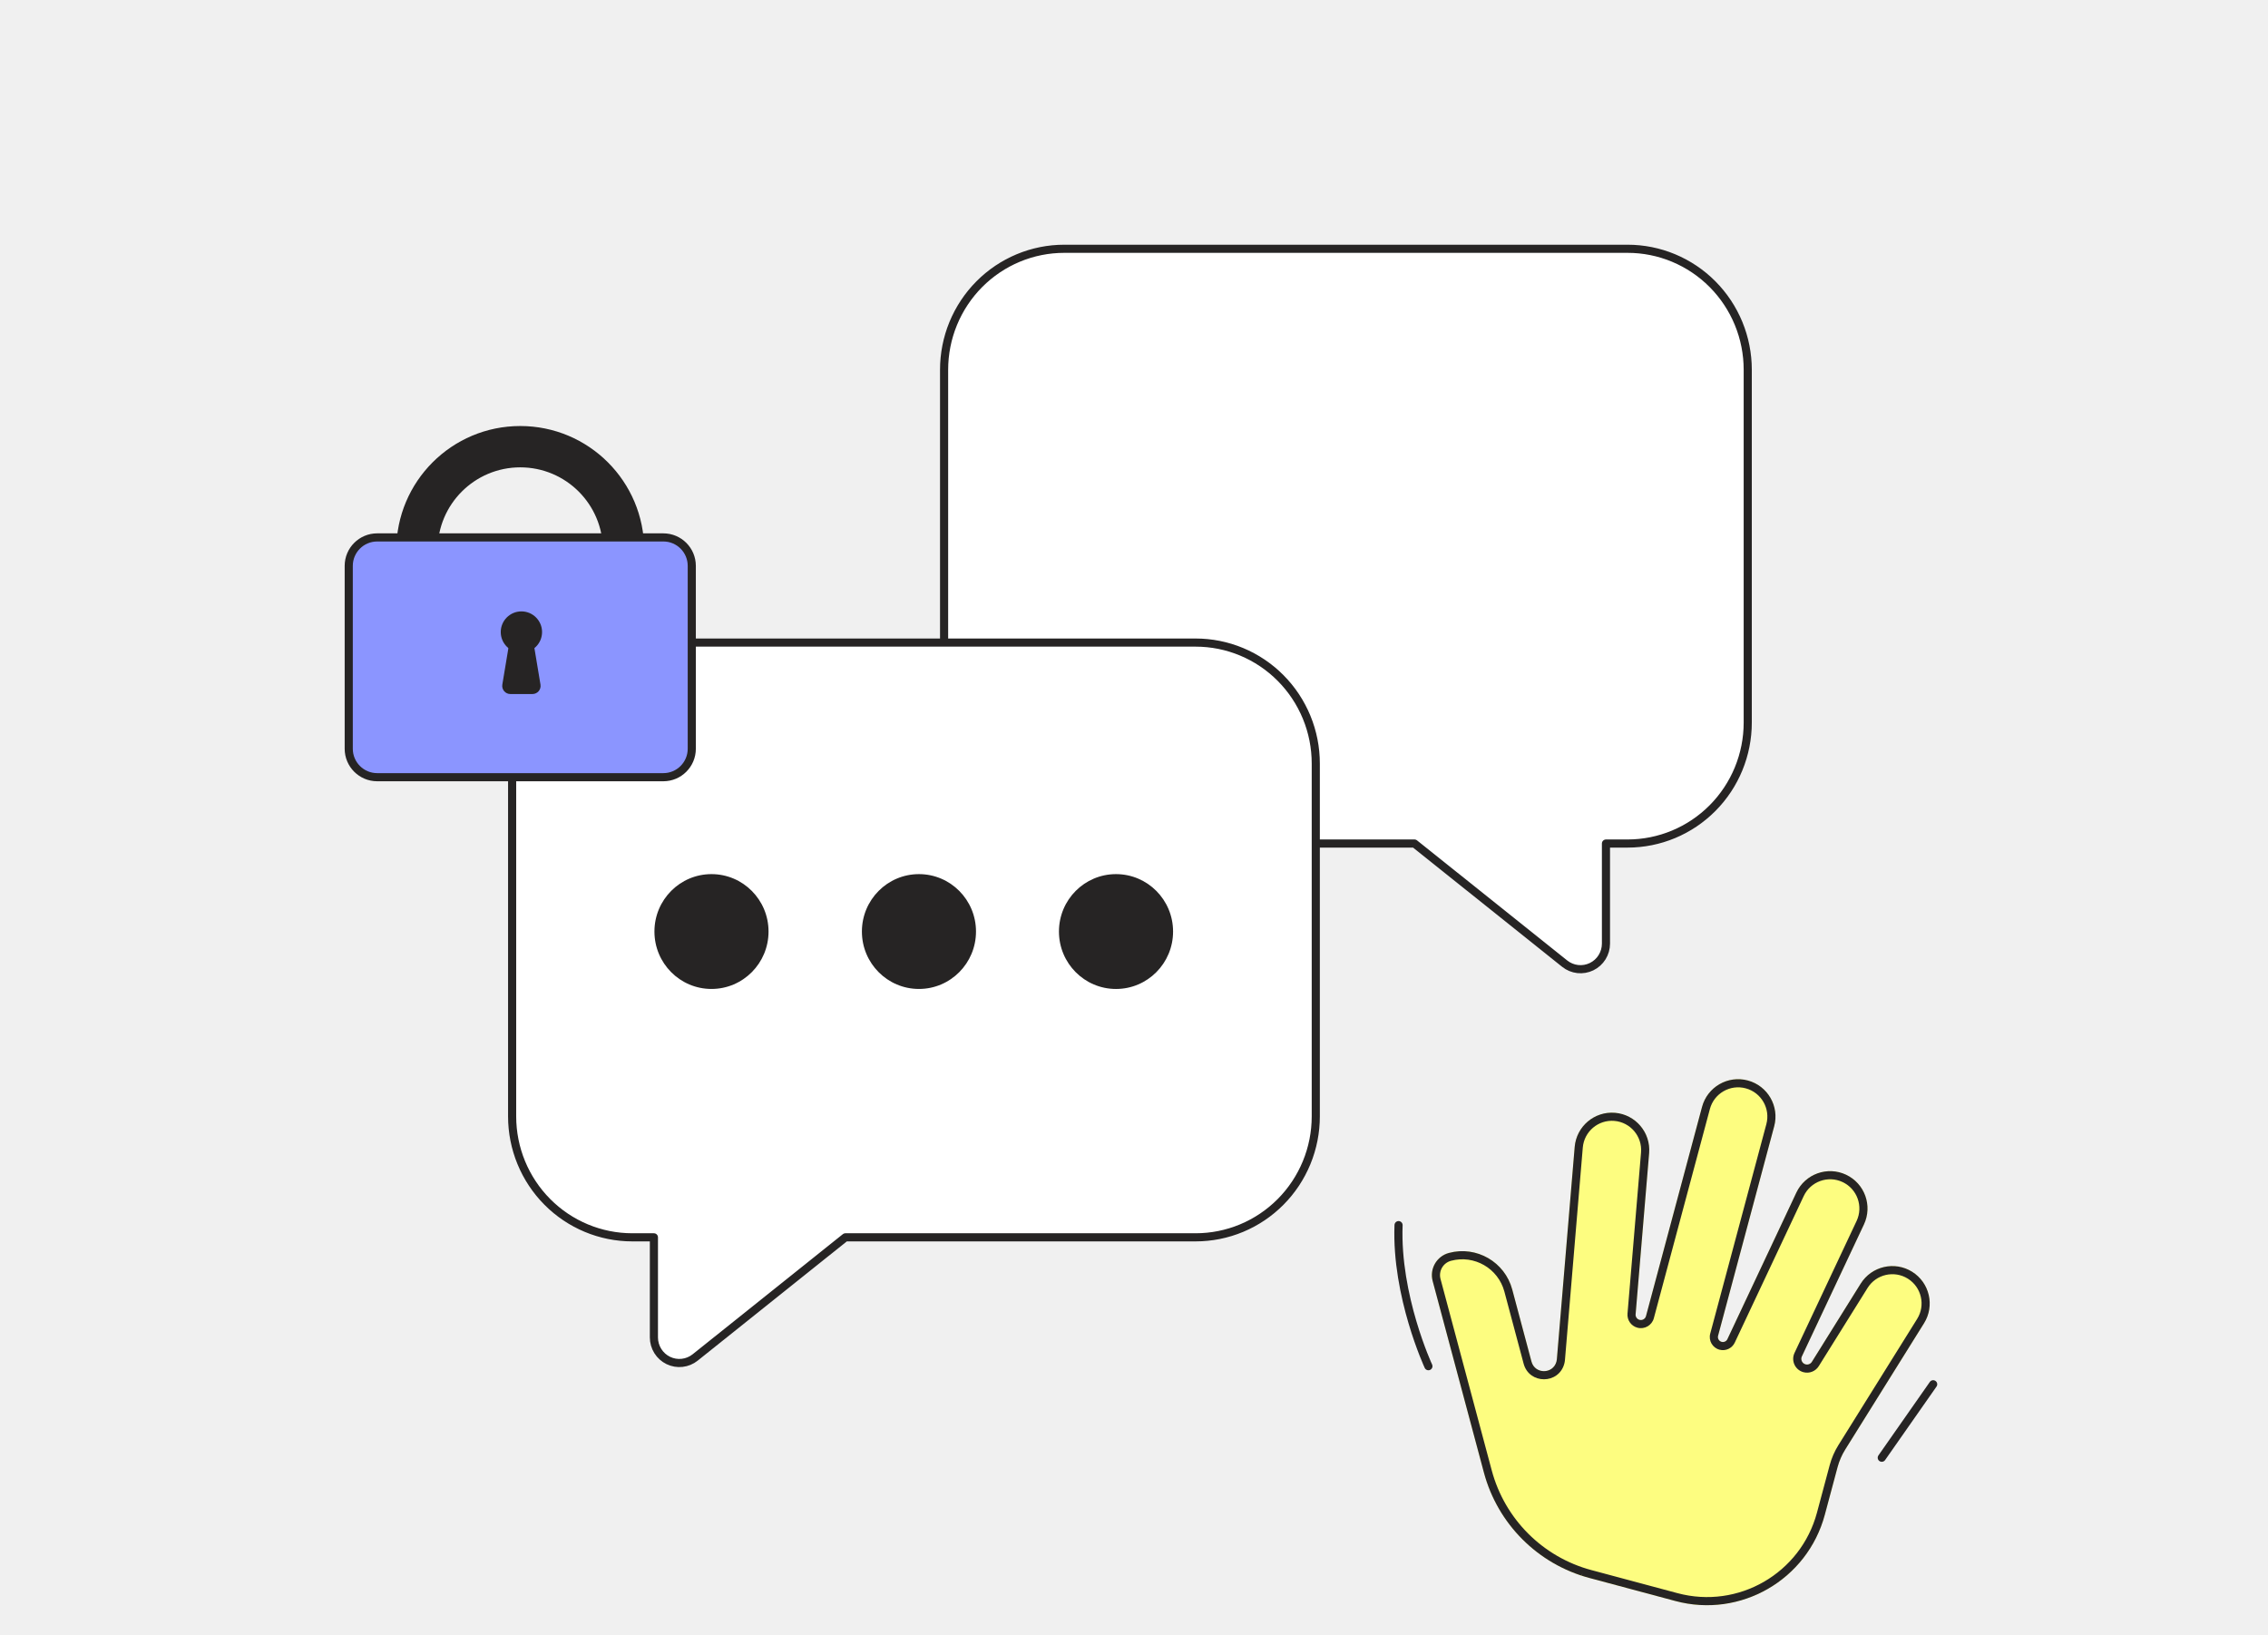
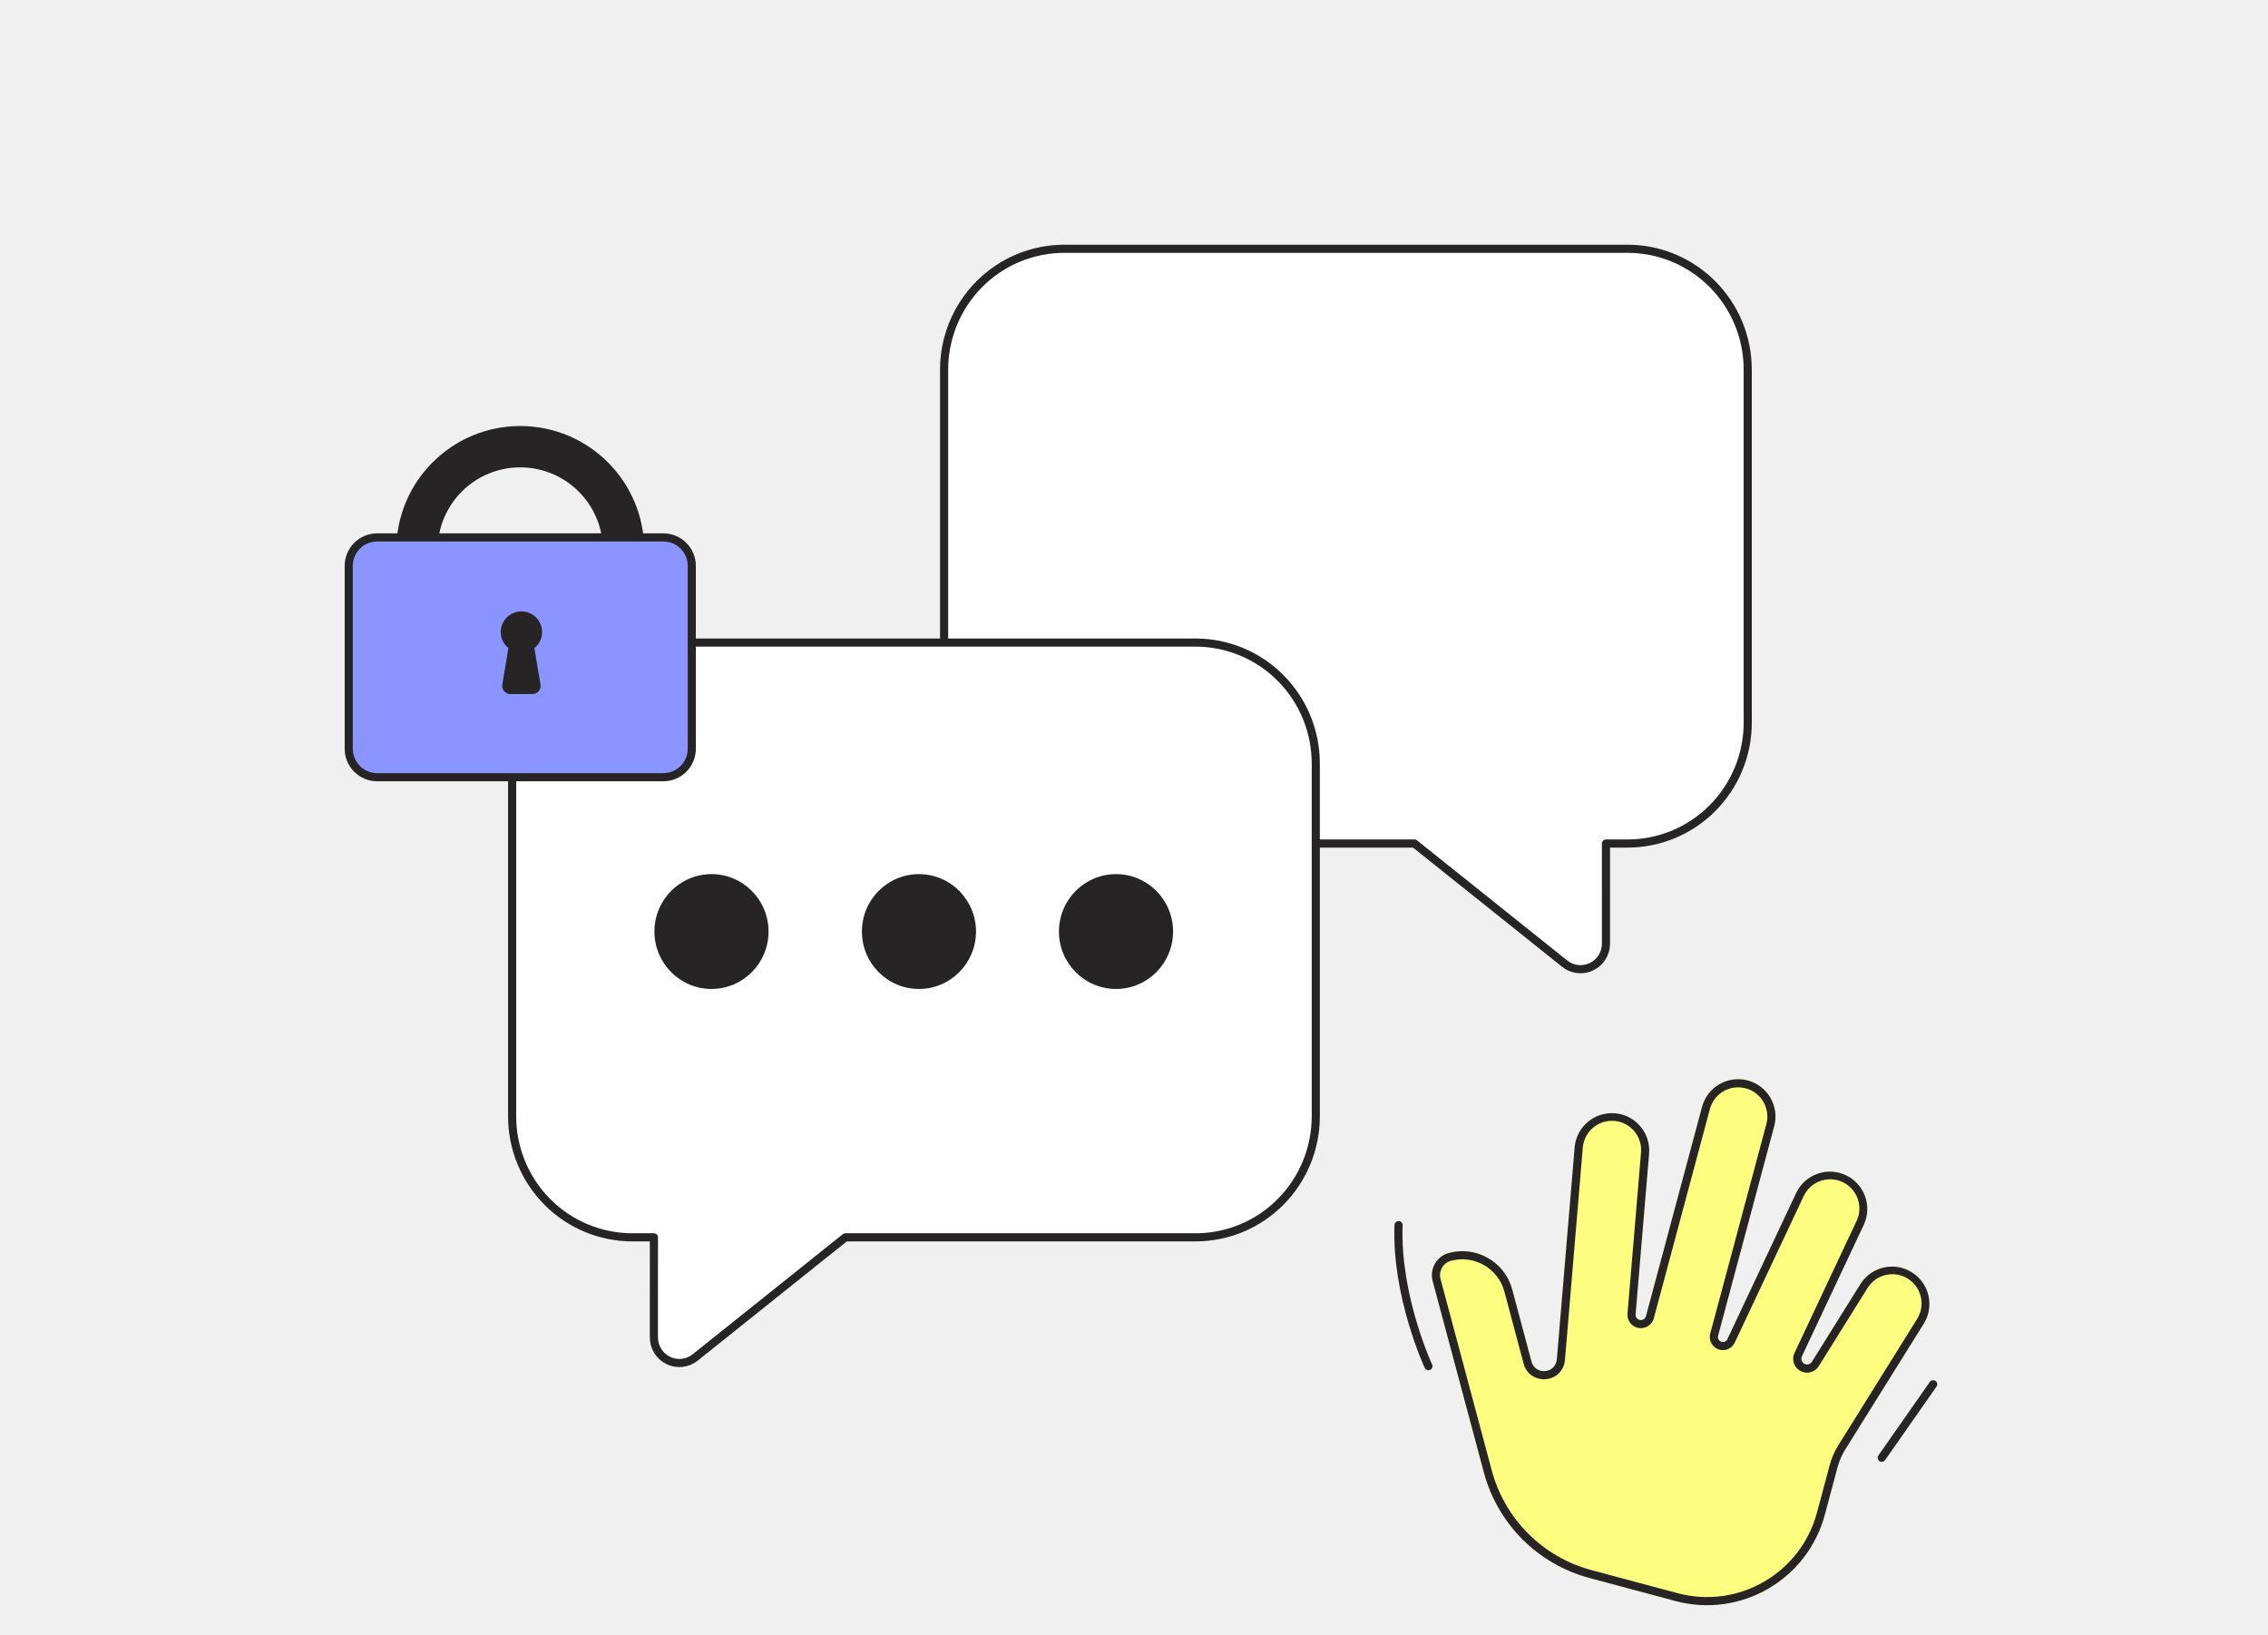
- <svg xmlns="http://www.w3.org/2000/svg" width="279" height="201" viewBox="0 0 279 201" fill="none">
-   <path d="M197.558 103.754H200.215C204.136 103.754 207.897 102.186 210.67 99.396C213.442 96.606 215 92.822 215 88.876V45.477C215 43.524 214.618 41.589 213.875 39.784C213.132 37.979 212.043 36.339 210.67 34.957C209.297 33.575 207.667 32.48 205.873 31.732C204.08 30.984 202.157 30.599 200.215 30.6L130.922 30.6C128.981 30.599 127.058 30.984 125.264 31.732C123.471 32.48 121.841 33.575 120.468 34.957C119.095 36.339 118.006 37.979 117.263 39.784C116.52 41.589 116.138 43.524 116.138 45.477V88.876C116.138 90.83 116.52 92.764 117.263 94.57C118.006 96.375 119.095 98.015 120.468 99.396C121.841 100.778 123.471 101.874 125.264 102.622C127.058 103.369 128.981 103.754 130.922 103.754H174.003L192.483 118.529C192.944 118.897 193.499 119.127 194.084 119.193C194.669 119.258 195.26 119.156 195.79 118.899C196.32 118.642 196.768 118.239 197.08 117.737C197.393 117.236 197.559 116.655 197.559 116.063L197.558 103.754Z" fill="white" stroke="#262424" stroke-linecap="round" stroke-linejoin="round" />
-   <path d="M80.442 152.19H77.785C73.864 152.19 70.103 150.623 67.331 147.833C64.558 145.043 63 141.258 63 137.313V93.914C63 91.96 63.382 90.025 64.125 88.22C64.868 86.415 65.957 84.775 67.33 83.394C68.703 82.012 70.333 80.916 72.127 80.168C73.921 79.421 75.843 79.036 77.785 79.036H147.078C149.019 79.036 150.942 79.421 152.736 80.168C154.53 80.916 156.159 82.012 157.532 83.394C158.905 84.775 159.994 86.415 160.737 88.22C161.48 90.025 161.863 91.96 161.862 93.914V137.313C161.863 139.266 161.48 141.201 160.737 143.006C159.994 144.811 158.905 146.451 157.532 147.833C156.159 149.215 154.529 150.31 152.736 151.058C150.942 151.806 149.019 152.191 147.078 152.19H103.997L85.517 166.965C85.056 167.334 84.501 167.564 83.916 167.629C83.331 167.695 82.74 167.593 82.21 167.336C81.68 167.078 81.233 166.675 80.92 166.174C80.607 165.672 80.441 165.092 80.441 164.5L80.442 152.19Z" fill="white" stroke="#262424" stroke-linecap="round" stroke-linejoin="round" />
-   <path d="M113.045 121.64C116.921 121.64 120.063 118.478 120.063 114.578C120.063 110.677 116.921 107.516 113.045 107.516C109.17 107.516 106.028 110.677 106.028 114.578C106.028 118.478 109.17 121.64 113.045 121.64Z" fill="#262424" />
-   <path d="M137.287 121.642C141.164 121.642 144.306 118.48 144.306 114.579C144.306 110.678 141.164 107.516 137.287 107.516C133.411 107.516 130.268 110.678 130.268 114.579C130.268 118.48 133.411 121.642 137.287 121.642Z" fill="#262424" />
-   <path d="M87.524 121.64C91.4 121.64 94.542 118.478 94.542 114.578C94.542 110.677 91.4 107.516 87.524 107.516C83.648 107.516 80.506 110.677 80.506 114.578C80.506 118.478 83.648 121.64 87.524 121.64Z" fill="#262424" />
-   <path fill-rule="evenodd" clip-rule="evenodd" d="M64 52.4C55.579 52.4 48.753 59.227 48.753 67.647C48.753 76.068 55.579 82.894 64 82.894C72.421 82.894 79.247 76.068 79.247 67.647C79.247 59.227 72.421 52.4 64 52.4ZM64 57.483C58.386 57.483 53.835 62.034 53.835 67.647C53.835 73.261 58.386 77.812 64 77.812C69.614 77.812 74.165 73.261 74.165 67.647C74.165 62.034 69.614 57.483 64 57.483Z" fill="#262424" />
-   <rect x="42.9" y="66.101" width="42.2" height="29.494" rx="3.5" fill="#8B95FF" stroke="#262424" />
-   <path d="M62.731 78.577C62.812 78.095 63.229 77.741 63.718 77.741H64.565C65.053 77.741 65.471 78.095 65.551 78.577L66.488 84.2C66.59 84.81 66.12 85.365 65.502 85.365H62.781C62.163 85.365 61.693 84.81 61.794 84.2L62.731 78.577Z" fill="#262424" />
-   <path d="M64.141 80.282C65.545 80.282 66.682 79.145 66.682 77.741C66.682 76.338 65.545 75.2 64.141 75.2C62.738 75.2 61.6 76.338 61.6 77.741C61.6 79.145 62.738 80.282 64.141 80.282Z" fill="#262424" />
-   <mask id="path-10-inside-1_7033_128025" fill="white">
-     <path d="M215.006 132.896C212.555 132.24 210.035 133.694 209.378 136.146L202.483 161.879C202.39 162.226 202.033 162.432 201.686 162.339C201.382 162.258 201.179 161.97 201.206 161.657L202.87 141.837C203.082 139.308 201.204 137.085 198.675 136.873C196.146 136.661 193.924 138.539 193.711 141.068L191.518 167.193C191.51 167.287 191.493 167.38 191.469 167.471C191.048 169.044 188.816 169.043 188.396 167.47L186.031 158.611C185.124 155.216 181.634 153.199 178.239 154.109C176.732 154.513 175.837 156.062 176.241 157.569L182.543 181.119C184.236 187.446 189.177 192.388 195.504 194.084C195.504 194.084 195.504 194.084 195.504 194.084C195.504 194.083 195.504 194.083 195.504 194.083C195.534 194.092 195.564 194.1 195.595 194.108L206.103 196.924C214.108 199.069 222.337 194.318 224.482 186.313L226.048 180.468C226.254 179.697 226.574 178.962 226.996 178.285L236.688 162.756C238.032 160.603 237.375 157.768 235.222 156.424C233.069 155.08 230.234 155.736 228.891 157.89L222.889 167.506C222.726 167.768 222.41 167.892 222.112 167.813C221.689 167.699 221.471 167.231 221.658 166.835L229.296 150.603C230.377 148.306 229.391 145.569 227.095 144.488C224.798 143.407 222.061 144.393 220.98 146.689L212.498 164.714C212.372 164.983 212.071 165.122 211.784 165.045C211.457 164.958 211.263 164.621 211.351 164.294L218.256 138.525C218.913 136.073 217.458 133.553 215.006 132.896Z" />
+ <svg xmlns="http://www.w3.org/2000/svg" width="279" height="201" fill="none">
+   <path fill="#fff" stroke="#262424" stroke-linecap="round" stroke-linejoin="round" d="M197.558 103.754h2.657c3.921 0 7.682-1.568 10.455-4.358a14.928 14.928 0 0 0 4.33-10.52V45.477a14.96 14.96 0 0 0-1.125-5.693 14.882 14.882 0 0 0-3.205-4.827 14.777 14.777 0 0 0-4.797-3.225 14.698 14.698 0 0 0-5.658-1.132h-69.293c-1.941 0-3.864.384-5.658 1.132a14.784 14.784 0 0 0-4.796 3.225 14.882 14.882 0 0 0-3.205 4.827 14.96 14.96 0 0 0-1.125 5.694v43.398c0 1.954.382 3.888 1.125 5.694a14.882 14.882 0 0 0 3.205 4.826 14.72 14.72 0 0 0 10.454 4.358h43.081l18.48 14.775a3.12 3.12 0 0 0 4.597-.792 3.161 3.161 0 0 0 .479-1.674l-.001-12.309Z" />
+   <path fill="#fff" stroke="#262424" stroke-linecap="round" stroke-linejoin="round" d="M80.442 152.19h-2.657a14.738 14.738 0 0 1-10.454-4.357A14.927 14.927 0 0 1 63 137.313V93.914c0-1.954.382-3.889 1.125-5.694a14.885 14.885 0 0 1 3.205-4.826 14.78 14.78 0 0 1 4.797-3.226 14.705 14.705 0 0 1 5.658-1.132h69.293c1.941 0 3.864.385 5.658 1.132a14.773 14.773 0 0 1 4.796 3.225 14.882 14.882 0 0 1 3.205 4.827 14.941 14.941 0 0 1 1.125 5.694v43.399a14.94 14.94 0 0 1-4.33 10.52 14.783 14.783 0 0 1-4.796 3.225 14.683 14.683 0 0 1-5.658 1.132h-43.081l-18.48 14.775a3.11 3.11 0 0 1-3.307.371 3.145 3.145 0 0 1-1.77-2.836l.002-12.31Z" />
+   <path fill="#262424" d="M113.045 121.64c3.876 0 7.018-3.162 7.018-7.062 0-3.901-3.142-7.062-7.018-7.062-3.875 0-7.017 3.161-7.017 7.062 0 3.9 3.142 7.062 7.017 7.062ZM137.287 121.642c3.877 0 7.019-3.162 7.019-7.063s-3.142-7.063-7.019-7.063c-3.876 0-7.019 3.162-7.019 7.063s3.143 7.063 7.019 7.063ZM87.524 121.64c3.876 0 7.018-3.162 7.018-7.062 0-3.901-3.142-7.062-7.018-7.062s-7.018 3.161-7.018 7.062c0 3.9 3.142 7.062 7.018 7.062Z" />
+   <path fill="#262424" fill-rule="evenodd" d="M64 52.4c-8.42 0-15.247 6.827-15.247 15.247 0 8.421 6.826 15.247 15.247 15.247 8.42 0 15.247-6.826 15.247-15.247C79.247 59.227 72.42 52.4 64 52.4Zm0 5.083c-5.614 0-10.165 4.55-10.165 10.164S58.386 77.813 64 77.813c5.614 0 10.165-4.55 10.165-10.165 0-5.613-4.551-10.164-10.165-10.164Z" clip-rule="evenodd" />
+   <rect width="42.2" height="29.494" x="42.9" y="66.101" fill="#8B95FF" stroke="#262424" rx="3.5" />
+   <path fill="#262424" d="M62.731 78.577a1 1 0 0 1 .987-.836h.847a1 1 0 0 1 .986.836l.937 5.623a1 1 0 0 1-.986 1.165H62.78a1 1 0 0 1-.987-1.165l.937-5.623Z" />
+   <path fill="#262424" d="M64.141 80.282a2.541 2.541 0 1 0 0-5.082 2.541 2.541 0 0 0 0 5.082Z" />
+   <mask id="a" fill="#fff">
+     <path d="M215.006 132.896a4.596 4.596 0 0 0-5.628 3.25l-6.895 25.733a.65.65 0 0 1-1.277-.222l1.664-19.82a4.596 4.596 0 0 0-9.159-.769l-2.193 26.125a1.635 1.635 0 0 1-.049.278c-.421 1.573-2.653 1.572-3.073-.001l-2.365-8.859a6.361 6.361 0 0 0-7.792-4.502 2.825 2.825 0 0 0-1.998 3.46l6.302 23.55a18.328 18.328 0 0 0 12.961 12.965v-.001l.091.025 10.508 2.816c8.005 2.145 16.234-2.606 18.379-10.611l1.566-5.845a8.06 8.06 0 0 1 .948-2.183l9.692-15.529a4.596 4.596 0 0 0-7.797-4.866l-6.002 9.616a.703.703 0 0 1-1.231-.671l7.638-16.232a4.596 4.596 0 0 0-8.316-3.914l-8.482 18.025a.613.613 0 0 1-1.147-.42l6.905-25.769a4.596 4.596 0 0 0-3.25-5.629Z" />
  </mask>
-   <path d="M215.006 132.896C212.555 132.24 210.035 133.694 209.378 136.146L202.483 161.879C202.39 162.226 202.033 162.432 201.686 162.339C201.382 162.258 201.179 161.97 201.206 161.657L202.87 141.837C203.082 139.308 201.204 137.085 198.675 136.873C196.146 136.661 193.924 138.539 193.711 141.068L191.518 167.193C191.51 167.287 191.493 167.38 191.469 167.471C191.048 169.044 188.816 169.043 188.396 167.47L186.031 158.611C185.124 155.216 181.634 153.199 178.239 154.109C176.732 154.513 175.837 156.062 176.241 157.569L182.543 181.119C184.236 187.446 189.177 192.388 195.504 194.084C195.504 194.084 195.504 194.084 195.504 194.084C195.504 194.083 195.504 194.083 195.504 194.083C195.534 194.092 195.564 194.1 195.595 194.108L206.103 196.924C214.108 199.069 222.337 194.318 224.482 186.313L226.048 180.468C226.254 179.697 226.574 178.962 226.996 178.285L236.688 162.756C238.032 160.603 237.375 157.768 235.222 156.424C233.069 155.08 230.234 155.736 228.891 157.89L222.889 167.506C222.726 167.768 222.41 167.892 222.112 167.813C221.689 167.699 221.471 167.231 221.658 166.835L229.296 150.603C230.377 148.306 229.391 145.569 227.095 144.488C224.798 143.407 222.061 144.393 220.98 146.689L212.498 164.714C212.372 164.983 212.071 165.122 211.784 165.045C211.457 164.958 211.263 164.621 211.351 164.294L218.256 138.525C218.913 136.073 217.458 133.553 215.006 132.896Z" fill="#FDFD80" />
-   <path d="M202.87 141.837L203.867 141.921L202.87 141.837ZM198.675 136.873L198.759 135.876L198.675 136.873ZM193.711 141.068L194.708 141.151L193.711 141.068ZM186.031 158.611L186.997 158.353L186.997 158.353L186.031 158.611ZM178.239 154.109L178.498 155.075L178.498 155.075L178.239 154.109ZM176.241 157.569L175.275 157.828L175.275 157.828L176.241 157.569ZM182.543 181.119L181.577 181.377L182.543 181.119ZM236.688 162.756L237.536 163.285L237.536 163.285L236.688 162.756ZM235.222 156.424L235.752 155.576L235.222 156.424ZM228.891 157.89L229.739 158.419L228.891 157.89ZM229.296 150.603L228.391 150.177L228.391 150.177L229.296 150.603ZM220.98 146.689L221.885 147.115L221.885 147.115L220.98 146.689ZM212.498 164.714L211.593 164.288L212.498 164.714ZM221.658 166.835L222.563 167.261L221.658 166.835ZM222.889 167.506L222.041 166.977L222.889 167.506ZM195.504 194.084L195.245 195.05L195.504 194.084ZM195.504 194.084L194.538 194.342L195.504 194.084ZM188.396 167.47L187.43 167.728L188.396 167.47ZM195.504 194.083L195.237 195.047L195.504 194.083ZM201.206 161.657L202.202 161.74L201.206 161.657ZM226.996 178.285L226.148 177.756L226.996 178.285ZM191.518 167.193L190.521 167.109L191.518 167.193ZM210.344 136.405C210.858 134.487 212.829 133.348 214.747 133.862L215.265 131.93C212.28 131.131 209.212 132.902 208.412 135.887L210.344 136.405ZM203.449 162.138L210.344 136.405L208.412 135.887L201.517 161.621L203.449 162.138ZM201.874 141.753L200.209 161.573L202.202 161.74L203.867 141.921L201.874 141.753ZM198.592 137.869C200.57 138.036 202.04 139.774 201.874 141.753L203.867 141.921C204.125 138.841 201.838 136.135 198.759 135.876L198.592 137.869ZM194.708 141.151C194.874 139.173 196.613 137.703 198.592 137.869L198.759 135.876C195.679 135.618 192.973 137.905 192.715 140.984L194.708 141.151ZM192.514 167.277L194.708 141.151L192.715 140.984L190.521 167.109L192.514 167.277ZM189.363 167.212L186.997 158.353L185.064 158.869L187.43 167.728L189.363 167.212ZM186.997 158.353C185.947 154.424 181.909 152.09 177.98 153.143L178.498 155.075C181.359 154.308 184.3 156.007 185.064 158.869L186.997 158.353ZM177.98 153.143C175.94 153.69 174.728 155.787 175.275 157.828L177.207 157.311C176.946 156.337 177.524 155.336 178.498 155.075L177.98 153.143ZM175.275 157.828L181.577 181.377L183.509 180.86L177.207 157.311L175.275 157.828ZM181.577 181.377C183.363 188.049 188.573 193.262 195.245 195.05L195.763 193.118C189.781 191.515 185.11 186.842 183.509 180.86L181.577 181.377ZM195.854 193.142C195.826 193.135 195.799 193.127 195.771 193.12L195.237 195.047C195.27 195.056 195.303 195.065 195.336 195.074L195.854 193.142ZM206.362 195.958L195.854 193.142L195.336 195.074L205.844 197.89L206.362 195.958ZM223.516 186.054C221.514 193.526 213.834 197.96 206.362 195.958L205.844 197.89C214.383 200.178 223.16 195.11 225.447 186.572L223.516 186.054ZM225.082 180.209L223.516 186.054L225.447 186.572L227.014 180.727L225.082 180.209ZM227.844 178.814L237.536 163.285L235.839 162.226L226.148 177.756L227.844 178.814ZM237.536 163.285C239.172 160.664 238.373 157.212 235.752 155.576L234.693 157.272C236.377 158.324 236.891 160.542 235.839 162.226L237.536 163.285ZM235.752 155.576C233.13 153.94 229.678 154.739 228.042 157.36L229.739 158.419C230.79 156.734 233.008 156.221 234.693 157.272L235.752 155.576ZM228.042 157.36L222.041 166.977L223.737 168.035L229.739 158.419L228.042 157.36ZM222.563 167.261L230.201 151.029L228.391 150.177L220.753 166.409L222.563 167.261ZM230.201 151.029C231.517 148.232 230.317 144.899 227.521 143.583L226.669 145.393C228.466 146.238 229.237 148.38 228.391 150.177L230.201 151.029ZM227.521 143.583C224.724 142.267 221.391 143.467 220.075 146.264L221.885 147.115C222.73 145.318 224.872 144.547 226.669 145.393L227.521 143.583ZM220.075 146.264L211.593 164.288L213.403 165.14L221.885 147.115L220.075 146.264ZM217.29 138.266L210.385 164.036L212.317 164.553L219.222 138.784L217.29 138.266ZM214.747 133.862C216.666 134.376 217.804 136.348 217.29 138.266L219.222 138.784C220.022 135.799 218.25 132.73 215.265 131.93L214.747 133.862ZM212.043 164.079C212.25 164.135 212.372 164.347 212.317 164.553L210.385 164.036C210.154 164.896 210.665 165.781 211.526 166.011L212.043 164.079ZM211.593 164.288C211.673 164.119 211.862 164.031 212.043 164.079L211.526 166.011C212.28 166.213 213.07 165.846 213.403 165.14L211.593 164.288ZM222.37 166.847C222.55 166.895 222.642 167.093 222.563 167.261L220.753 166.409C220.301 167.369 220.828 168.504 221.853 168.778L222.37 166.847ZM222.041 166.977C222.11 166.865 222.244 166.813 222.37 166.847L221.853 168.778C222.576 168.972 223.341 168.671 223.737 168.035L222.041 166.977ZM201.517 161.621C201.567 161.434 201.758 161.324 201.945 161.374L201.427 163.305C202.308 163.541 203.213 163.019 203.449 162.138L201.517 161.621ZM195.245 195.05C195.968 195.243 196.675 194.589 196.47 193.825L194.538 194.342C194.333 193.578 195.04 192.924 195.763 193.118L195.245 195.05ZM190.503 167.213C190.347 167.796 189.518 167.796 189.363 167.212L187.43 167.728C188.114 170.29 191.749 170.291 192.435 167.73L190.503 167.213ZM196.47 193.825C196.661 194.538 196.016 195.263 195.237 195.047L195.771 193.12C194.992 192.904 194.347 193.629 194.538 194.342L196.47 193.825ZM201.945 161.374C202.108 161.417 202.216 161.572 202.202 161.74L200.209 161.573C200.143 162.369 200.655 163.099 201.427 163.305L201.945 161.374ZM227.014 180.727C227.195 180.052 227.475 179.407 227.844 178.814L226.148 177.756C225.673 178.516 225.314 179.343 225.082 180.209L227.014 180.727ZM190.521 167.109C190.518 167.144 190.512 167.179 190.503 167.213L192.435 167.73C192.475 167.582 192.501 167.43 192.514 167.277L190.521 167.109Z" fill="#262424" mask="url(#path-10-inside-1_7033_128025)" />
-   <path d="M237.81 170.263L231.487 179.299" stroke="#262424" stroke-linecap="round" />
-   <path d="M172.045 150.689C171.707 159.403 175.717 168.041 175.717 168.041" stroke="#262424" stroke-linecap="round" />
+   <path fill="#FDFD80" d="M215.006 132.896a4.596 4.596 0 0 0-5.628 3.25l-6.895 25.733a.65.65 0 0 1-1.277-.222l1.664-19.82a4.596 4.596 0 0 0-9.159-.769l-2.193 26.125a1.635 1.635 0 0 1-.049.278c-.421 1.573-2.653 1.572-3.073-.001l-2.365-8.859a6.361 6.361 0 0 0-7.792-4.502 2.825 2.825 0 0 0-1.998 3.46l6.302 23.55a18.328 18.328 0 0 0 12.961 12.965v-.001l.091.025 10.508 2.816c8.005 2.145 16.234-2.606 18.379-10.611l1.566-5.845a8.06 8.06 0 0 1 .948-2.183l9.692-15.529a4.596 4.596 0 0 0-7.797-4.866l-6.002 9.616a.703.703 0 0 1-1.231-.671l7.638-16.232a4.596 4.596 0 0 0-8.316-3.914l-8.482 18.025a.613.613 0 0 1-1.147-.42l6.905-25.769a4.596 4.596 0 0 0-3.25-5.629Z" />
+   <path fill="#262424" d="m202.87 141.837.997.084-.997-.084Zm-4.195-4.964.084-.997-.084.997Zm-4.964 4.195.997.083-.997-.083Zm-7.68 17.543.966-.258-.966.258Zm-7.792-4.502.259.966-.259-.966Zm-1.998 3.46-.966.259.966-.259Zm6.302 23.55-.966.258.966-.258Zm54.145-18.363.848.529-.848-.529Zm-1.466-6.332.53-.848-.53.848Zm-6.331 1.466.848.529-.848-.529Zm.405-7.287-.905-.426.905.426Zm-8.316-3.914.905.426-.905-.426Zm-8.482 18.025-.905-.426.905.426Zm9.16 2.121.905.426-.905-.426Zm1.231.671-.848-.529.848.529Zm-27.385 26.578-.259.966.259-.966Zm0 0-.966.258.966-.258Zm-7.108-26.614-.966.258.966-.258Zm7.108 26.613-.267.964.267-.964Zm5.702-32.426.996.083-.996-.083Zm25.79 16.628-.848-.529.848.529Zm-35.478-11.092-.997-.084.997.084Zm18.826-30.788a3.595 3.595 0 0 1 4.403-2.543l.518-1.932a5.596 5.596 0 0 0-6.853 3.957l1.932.518Zm-6.895 25.733 6.895-25.733-1.932-.518-6.895 25.734 1.932.517Zm-1.575-20.385-1.665 19.82 1.993.167 1.665-19.819-1.993-.168Zm-3.282-3.884a3.597 3.597 0 0 1 3.282 3.884l1.993.168a5.597 5.597 0 0 0-5.108-6.045l-.167 1.993Zm-3.884 3.282a3.596 3.596 0 0 1 3.884-3.282l.167-1.993a5.596 5.596 0 0 0-6.044 5.108l1.993.167Zm-2.194 26.126 2.194-26.126-1.993-.167-2.194 26.125 1.993.168Zm-3.151-.065-2.366-8.859-1.933.516 2.366 8.859 1.933-.516Zm-2.366-8.859a7.361 7.361 0 0 0-9.017-5.21l.518 1.932a5.36 5.36 0 0 1 6.566 3.794l1.933-.516Zm-9.017-5.21a3.826 3.826 0 0 0-2.705 4.685l1.932-.517a1.826 1.826 0 0 1 1.291-2.236l-.518-1.932Zm-2.705 4.685 6.302 23.549 1.932-.517-6.302-23.549-1.932.517Zm6.302 23.549a19.33 19.33 0 0 0 13.668 13.673l.518-1.932a17.328 17.328 0 0 1-12.254-12.258l-1.932.517Zm14.277 11.765-.083-.022-.534 1.927.099.027.518-1.932Zm10.508 2.816-10.508-2.816-.518 1.932 10.508 2.816.518-1.932Zm17.154-9.904c-2.002 7.472-9.682 11.906-17.154 9.904l-.518 1.932c8.539 2.288 17.316-2.78 19.603-11.318l-1.931-.518Zm1.566-5.845-1.566 5.845 1.931.518 1.567-5.845-1.932-.518Zm2.762-1.395 9.692-15.529-1.697-1.059-9.691 15.53 1.696 1.058Zm9.692-15.529a5.596 5.596 0 0 0-1.784-7.709l-1.059 1.696a3.596 3.596 0 0 1 1.146 4.954l1.697 1.059Zm-1.784-7.709a5.597 5.597 0 0 0-7.71 1.784l1.697 1.059a3.596 3.596 0 0 1 4.954-1.147l1.059-1.696Zm-7.71 1.784-6.001 9.617 1.696 1.058 6.002-9.616-1.697-1.059Zm-5.479 9.901 7.638-16.232-1.81-.852-7.638 16.232 1.81.852Zm7.638-16.232a5.596 5.596 0 0 0-2.68-7.446l-.852 1.81a3.594 3.594 0 0 1 1.722 4.784l1.81.852Zm-2.68-7.446a5.595 5.595 0 0 0-7.446 2.681l1.81.851a3.594 3.594 0 0 1 4.784-1.722l.852-1.81Zm-7.446 2.681-8.482 18.024 1.81.852 8.482-18.025-1.81-.851Zm-2.785-7.998-6.905 25.77 1.932.517 6.905-25.769-1.932-.518Zm-2.543-4.404a3.596 3.596 0 0 1 2.543 4.404l1.932.518a5.597 5.597 0 0 0-3.957-6.854l-.518 1.932Zm-2.704 30.217a.388.388 0 0 1 .274.474l-1.932-.517c-.231.86.28 1.745 1.141 1.975l.517-1.932Zm-.45.209a.388.388 0 0 1 .45-.209l-.517 1.932a1.614 1.614 0 0 0 1.877-.871l-1.81-.852Zm10.777 2.559c.18.048.272.246.193.414l-1.81-.852a1.702 1.702 0 0 0 1.1 2.369l.517-1.931Zm-.329.13a.296.296 0 0 1 .329-.13l-.517 1.931a1.7 1.7 0 0 0 1.884-.743l-1.696-1.058Zm-20.524-5.356a.349.349 0 0 1 .428-.247l-.518 1.931a1.65 1.65 0 0 0 2.022-1.167l-1.932-.517Zm-6.272 33.429c.723.193 1.43-.461 1.225-1.225l-1.932.517c-.205-.764.502-1.418 1.225-1.224l-.518 1.932Zm-4.742-27.837c-.156.583-.985.583-1.14-.001l-1.933.516c.684 2.562 4.319 2.563 5.005.002l-1.932-.517Zm5.967 26.612c.191.713-.454 1.438-1.233 1.222l.534-1.927c-.779-.216-1.424.509-1.233 1.222l1.932-.517Zm5.475-32.451a.348.348 0 0 1 .257.366l-1.993-.167a1.65 1.65 0 0 0 1.218 1.732l.518-1.931Zm25.069 19.353c.181-.675.461-1.32.83-1.913l-1.696-1.058a9.044 9.044 0 0 0-1.066 2.453l1.932.518Zm-36.493-13.618a.612.612 0 0 1-.018.104l1.932.517c.04-.148.066-.3.079-.453l-1.993-.168Z" mask="url(#a)" />
+   <path stroke="#262424" stroke-linecap="round" d="m237.81 170.263-6.323 9.036M172.045 150.689c-.338 8.714 3.672 17.352 3.672 17.352" />
</svg>
